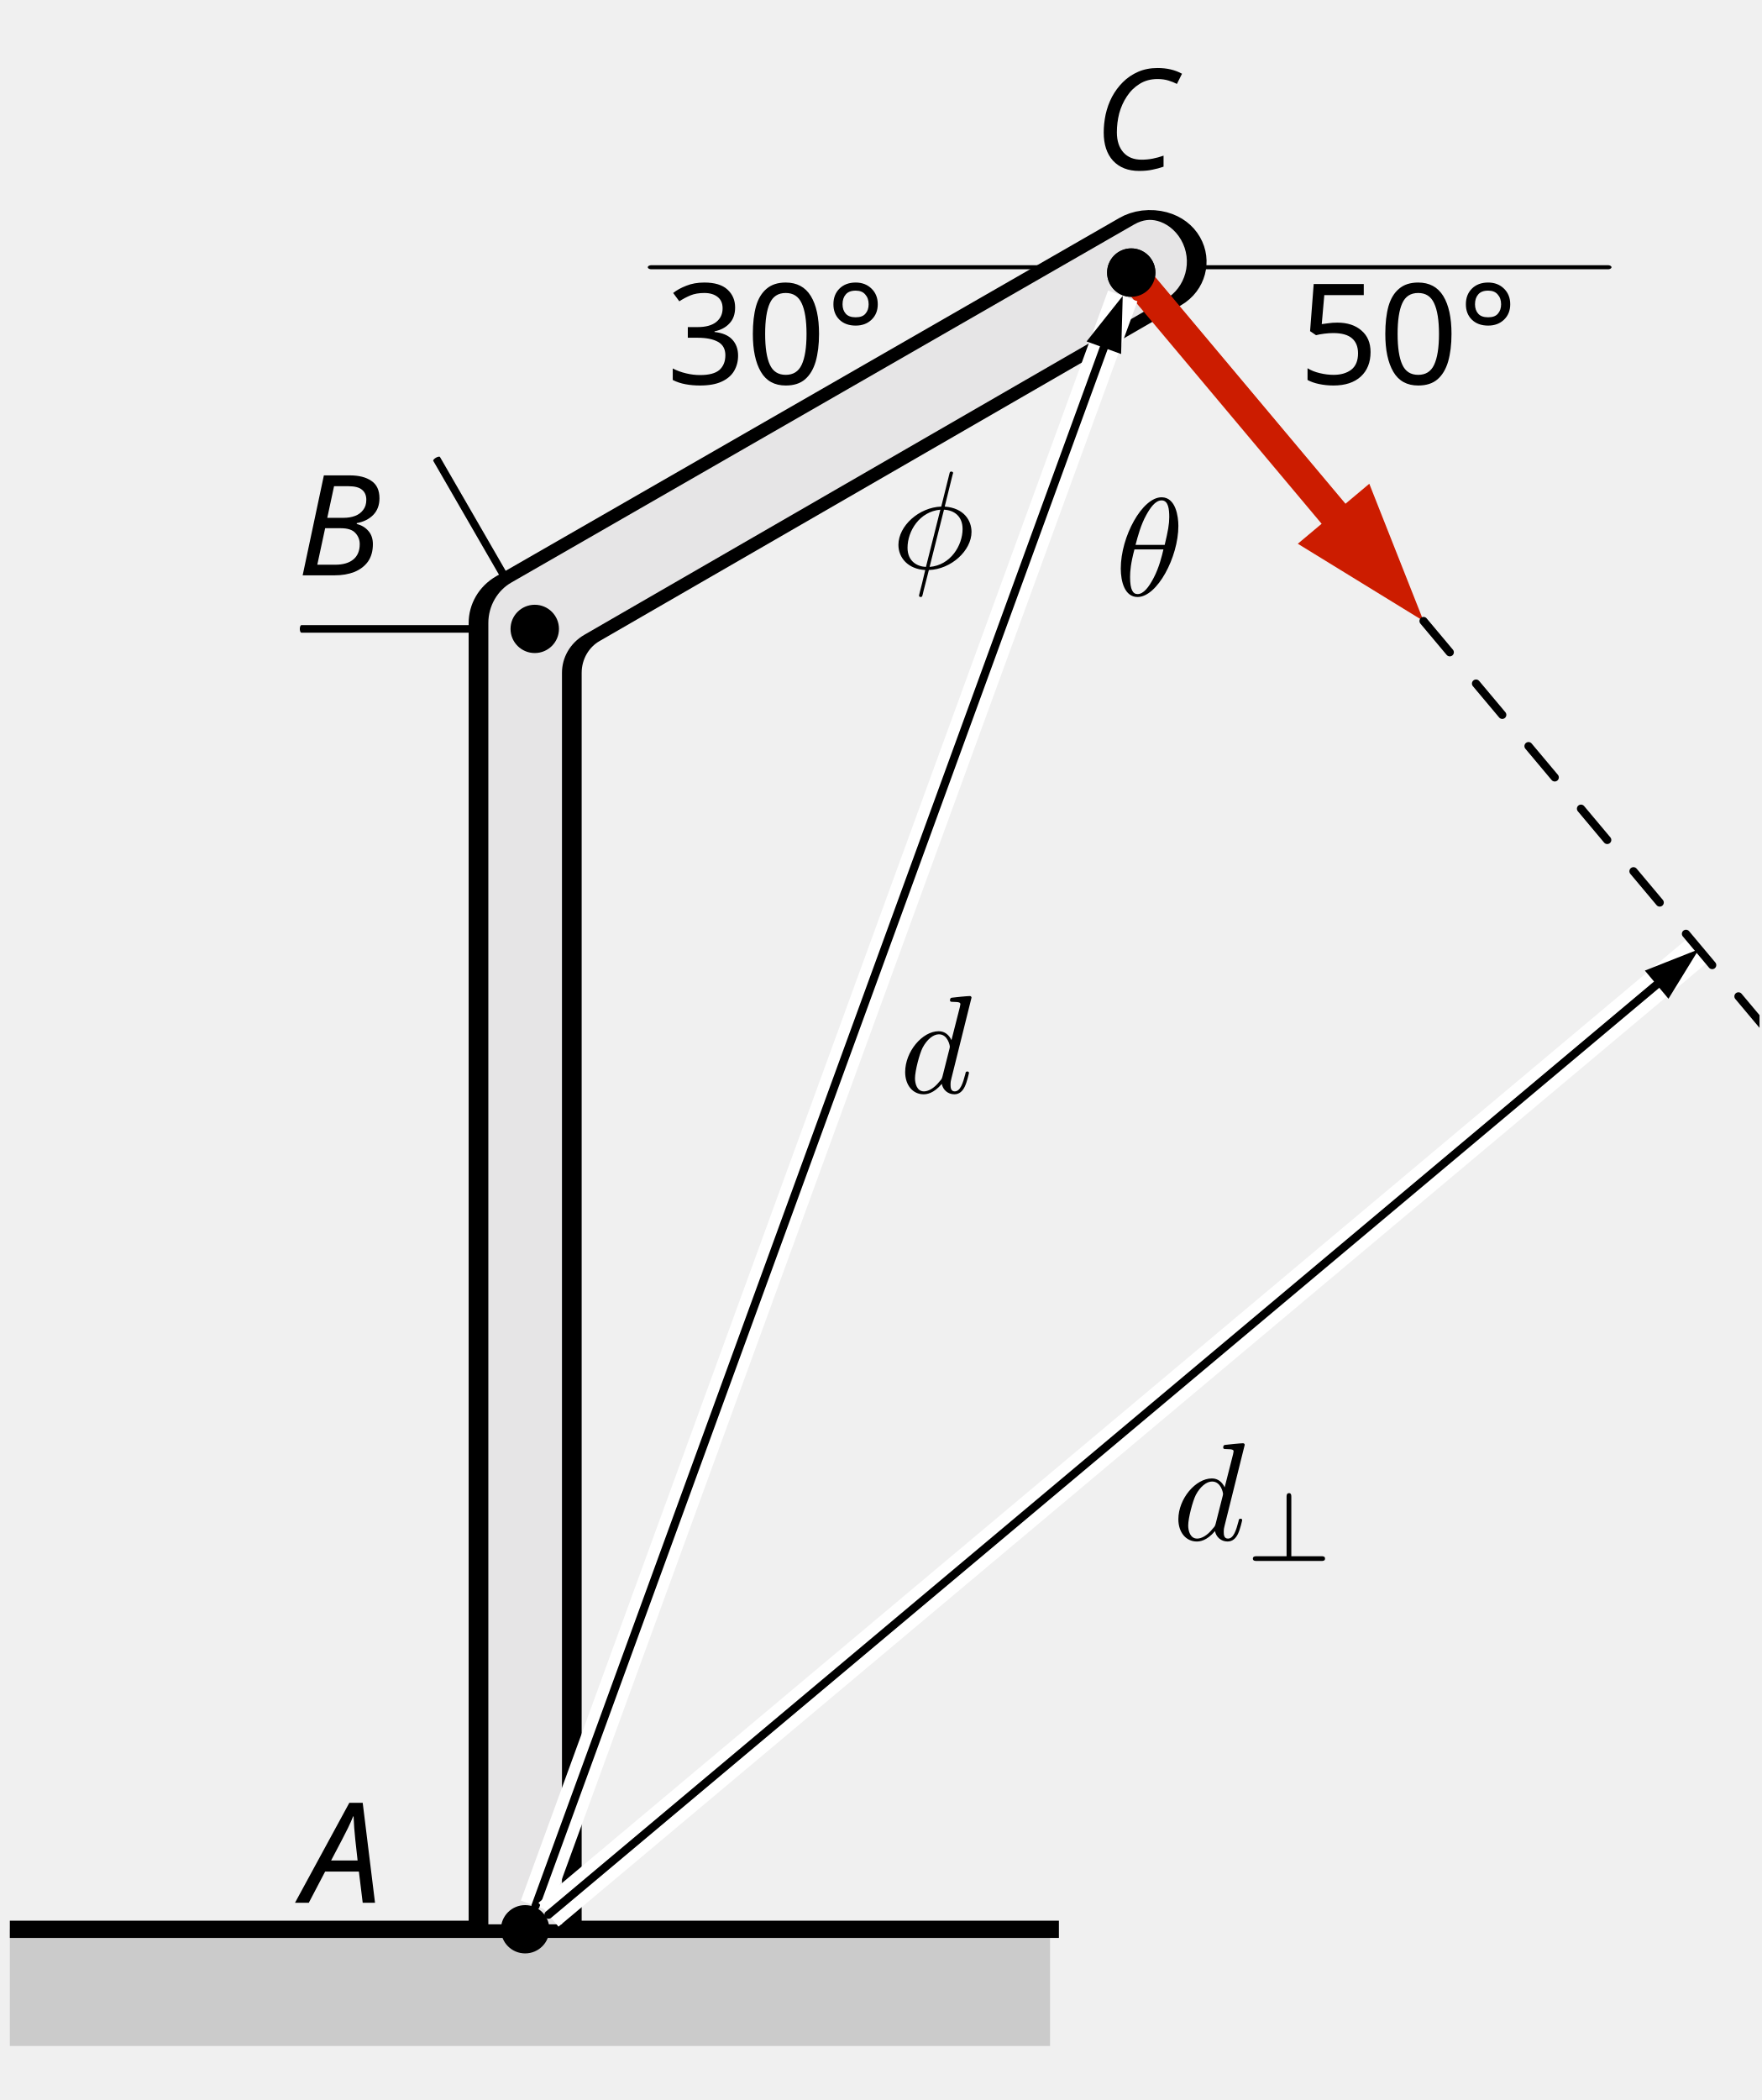
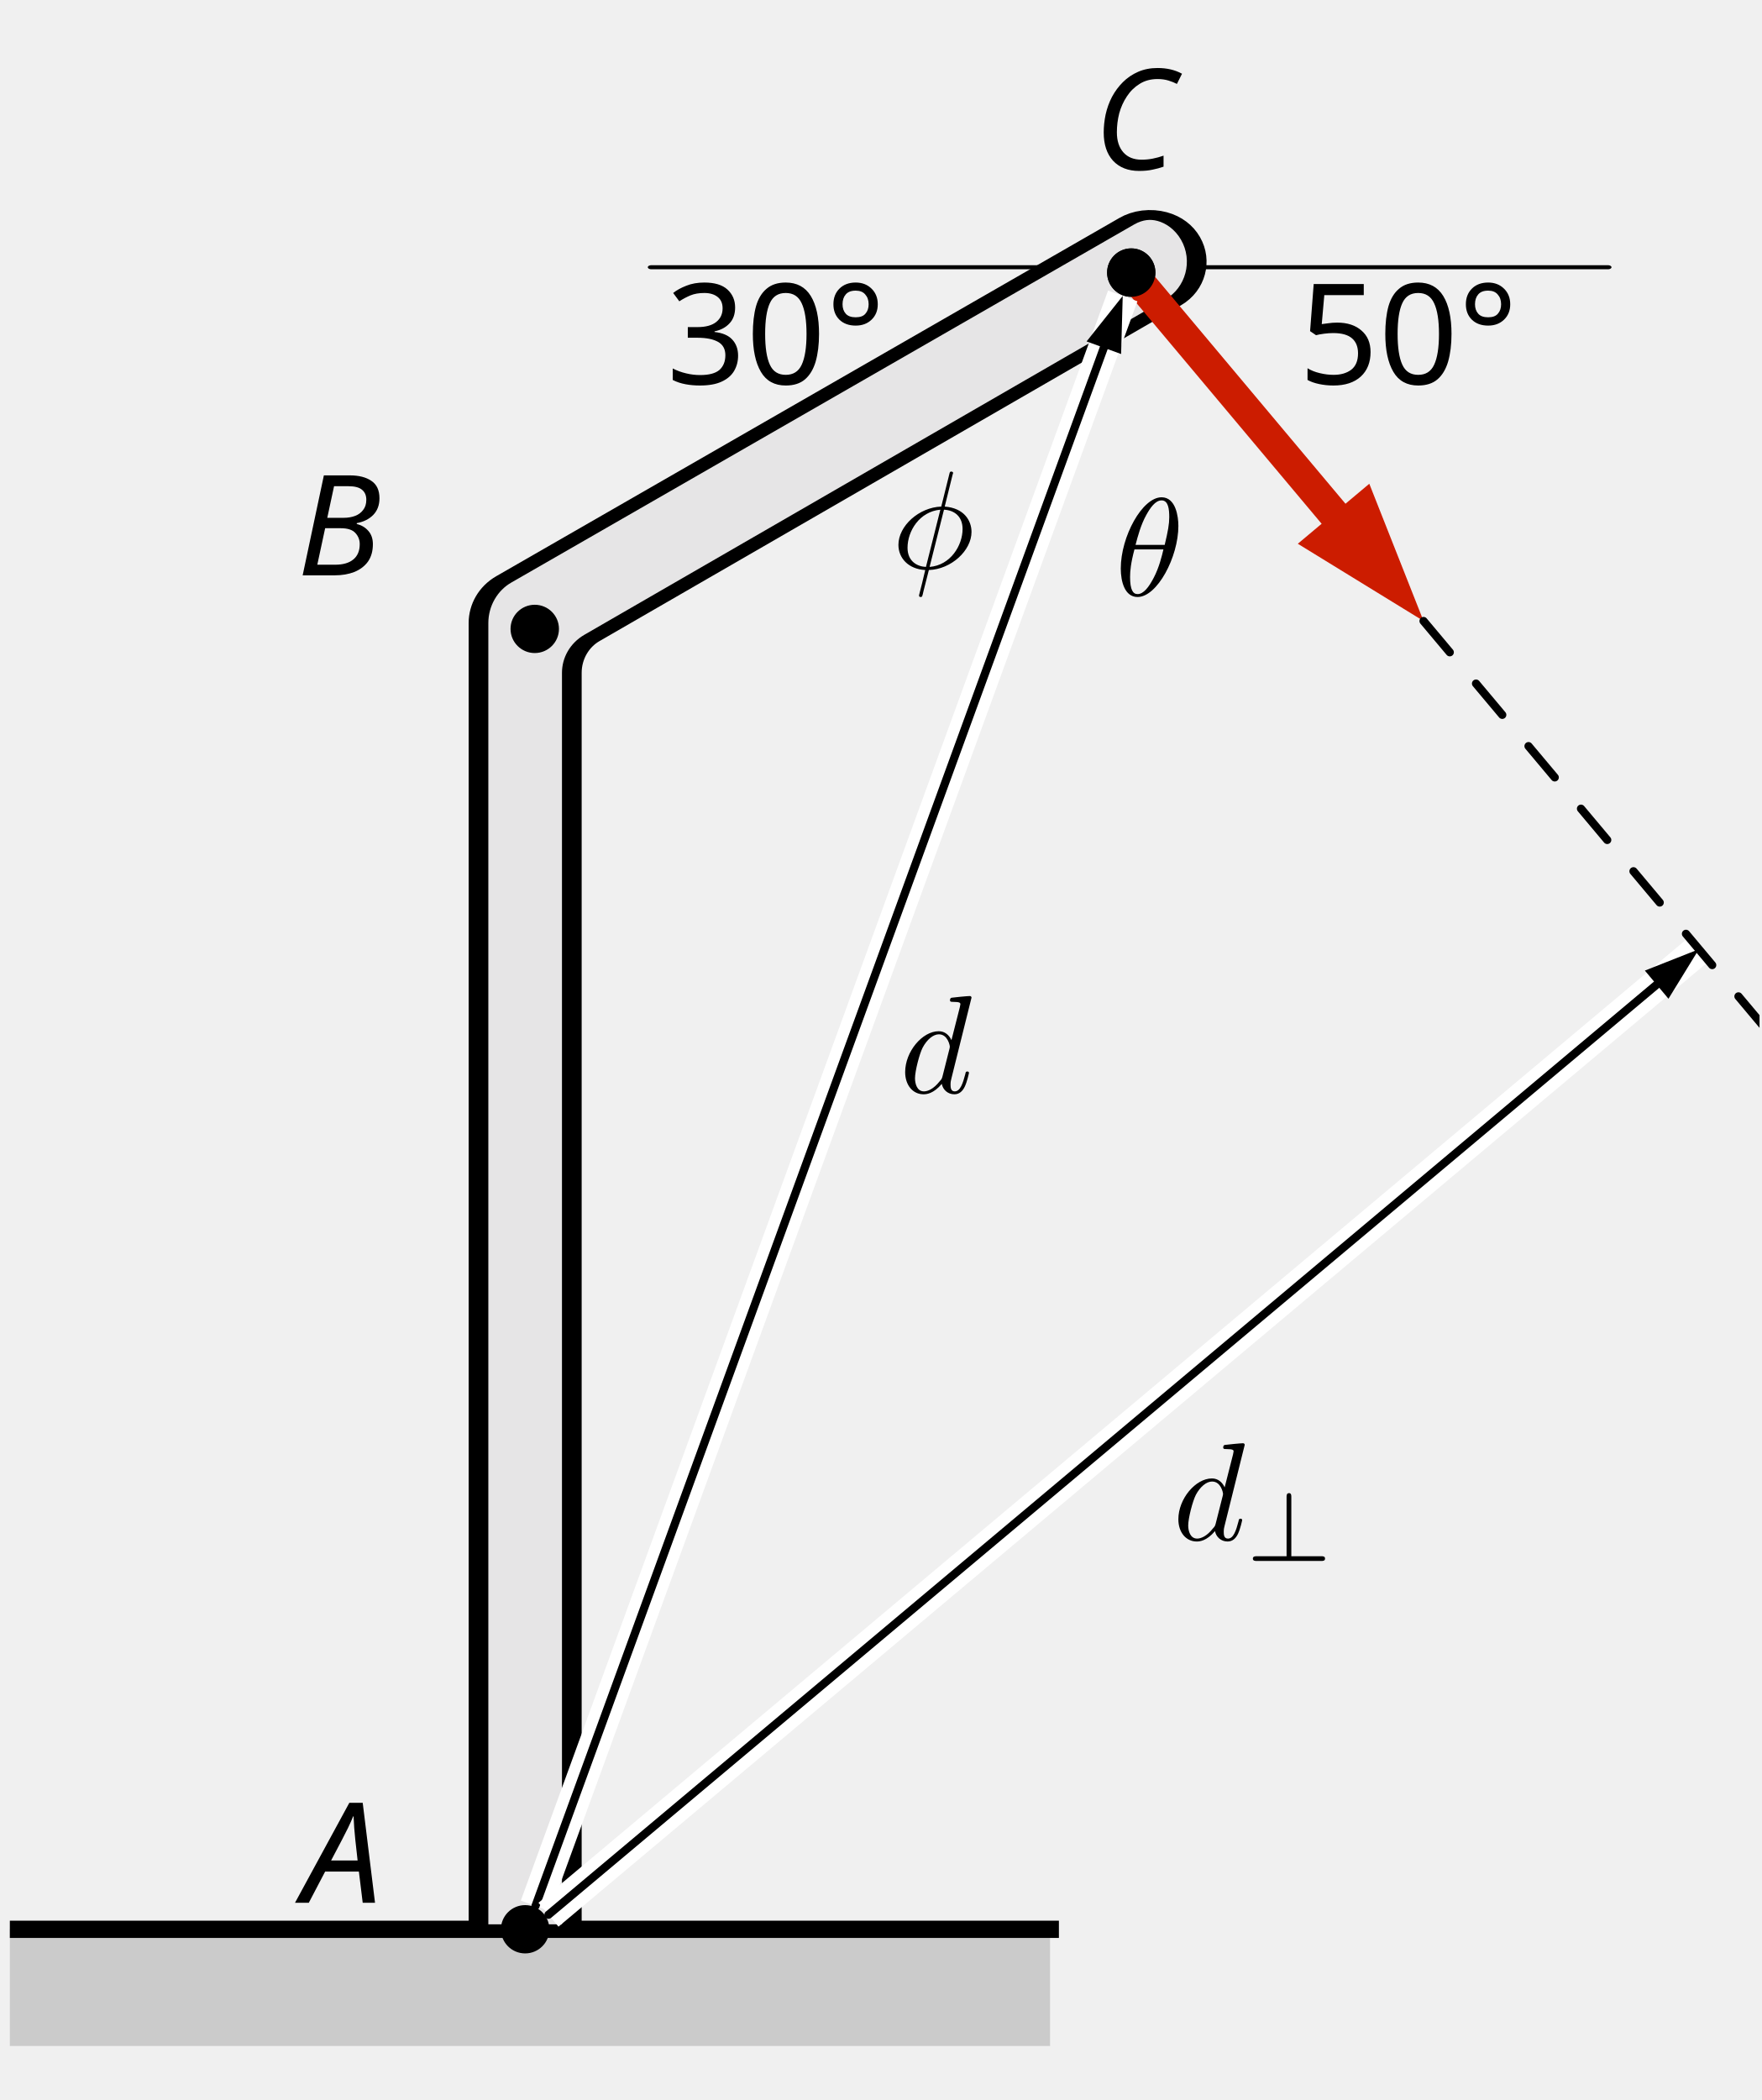
<svg xmlns="http://www.w3.org/2000/svg" width="100%" height="100%" viewBox="0 0 151 180" version="1.1" xml:space="preserve" style="fill-rule:evenodd;clip-rule:evenodd;stroke-linecap:round;stroke-linejoin:round;stroke-miterlimit:1.5;">
  <g transform="matrix(1,0,0,1,-321,-426)">
    <g id="example-moment-fd-diagram" transform="matrix(1.06572,0,0,0.809184,-357.263,296.871)">
      <rect x="637.228" y="160.699" width="140.75" height="221.21" style="fill:none;" />
      <clipPath id="_clip1">
        <rect x="637.228" y="160.699" width="140.75" height="221.21" />
      </clipPath>
      <g clip-path="url(#_clip1)">
-         <g transform="matrix(-0.0607116,-0.138493,0.288338,-0.219248,751.399,121.08)">
-           <path d="M-273,-307L-143,-307" style="fill:none;fill-rule:nonzero;stroke:black;stroke-width:1.87px;" />
-         </g>
-         <g transform="matrix(-0.144359,0,0,-0.438495,640.043,91.5791)">
-           <path d="M-273,-307L-143,-307" style="fill:none;fill-rule:nonzero;stroke:black;stroke-width:1.83px;" />
-         </g>
        <g transform="matrix(-0.591874,0,0,-0.438495,604.199,53.2689)">
          <path d="M-273,-307L-143,-307" style="fill:none;fill-rule:nonzero;stroke:black;stroke-width:0.98px;" />
        </g>
        <g transform="matrix(1.6,0,0,1.06036,-462.095,68.8607)">
          <g transform="matrix(0.886785,0,0,0.823071,671.307,276.341)">
            <rect x="17.24" y="2.36" width="59.52" height="14.16" style="fill:rgb(203,203,203);" />
          </g>
          <g transform="matrix(0.886785,0,0,1.72307,116.18,-355.249)">
            <path d="M643.24,367.678L702.76,367.678" style="fill:none;stroke:black;stroke-width:1px;stroke-linecap:square;" />
          </g>
        </g>
        <g transform="matrix(1.6,0,0,1.05403,-444.267,1.78482)">
          <path d="M699.497,343.592L699.497,212.319C699.497,210.508 699.981,208.835 700.767,207.933C705.968,201.955 725.68,179.303 732.092,171.935C733.213,170.646 734.645,171.416 735.291,173.655C735.292,173.656 735.292,173.657 735.292,173.659C735.941,175.905 735.556,178.778 734.432,180.075C728.234,187.229 709.735,208.581 705.201,213.816C704.574,214.538 704.189,215.874 704.189,217.32C704.189,234.731 704.189,343.592 704.189,343.592L699.497,343.592Z" style="fill:rgb(230,229,230);stroke:black;stroke-width:0.99px;" />
        </g>
        <g transform="matrix(-1.30324,-4.70893e-16,-8.88178e-17,1.87244,897.693,-161.092)">
          <g>
            <path d="M130.64,185.36C131.435,185.36 132.08,185.951 132.08,186.68C132.08,187.409 131.435,188 130.64,188C129.845,188 129.2,187.409 129.2,186.68C129.2,185.951 129.845,185.36 130.64,185.36" style="fill-rule:nonzero;stroke:black;stroke-width:0.1px;stroke-linecap:butt;stroke-miterlimit:10;" />
          </g>
        </g>
        <g transform="matrix(0.132836,0.208495,-0.25505,0.281859,605.848,259.228)">
          <g transform="matrix(2.91862,-2.15895,3.47828,1.81157,-185.322,-216.458)">
            <path d="M117.387,41.465L122.037,53.229L111.259,46.608L117.387,41.465Z" style="fill:rgb(204,28,0);fill-rule:nonzero;" />
            <path d="M96.979,23.367C96.979,23.367 108.446,37.033 115.866,45.875" style="fill:none;fill-rule:nonzero;stroke:rgb(204,28,0);stroke-width:2.67px;" />
          </g>
        </g>
        <g transform="matrix(1.09238,0,0,1.43869,-110.403,-129.462)">
          <g transform="matrix(10.3078,0,0,10.3078,713.655,341)">
                    </g>
          <text x="706px" y="341px" style="font-family:'CMUSerif-Italic', 'CMU Serif';font-weight:500;font-style:italic;font-size:10.308px;">A</text>
        </g>
        <g transform="matrix(1.09238,0,0,1.43869,-110.898,-270.071)">
          <g transform="matrix(10.3078,0,0,10.3078,713.243,341)">
                    </g>
          <text x="706px" y="341px" style="font-family:'CMUSerif-Italic', 'CMU Serif';font-weight:500;font-style:italic;font-size:10.308px;">B</text>
        </g>
        <g transform="matrix(1.09238,0,0,1.43869,-46.8168,-313.065)">
          <g transform="matrix(10.3078,0,0,10.3078,713.368,341)">
                    </g>
          <text x="706px" y="341px" style="font-family:'CMUSerif-Italic', 'CMU Serif';font-weight:500;font-style:italic;font-size:10.308px;">C</text>
        </g>
        <g transform="matrix(1.09238,1.1312e-32,0,1.44531,-48.8717,-190.852)">
          <g transform="matrix(10.2606,0,0,10.2606,736.672,270.605)">
                    </g>
          <text x="723px" y="270.605px" style="font-family:'CMUSerif-Roman', 'CMU Serif';font-weight:500;font-size:10.261px;">50°</text>
        </g>
        <g transform="matrix(1.09238,1.1312e-32,0,1.44531,-99.7487,-190.852)">
          <g transform="matrix(10.2606,0,0,10.2606,736.672,270.605)">
                    </g>
          <text x="723px" y="270.605px" style="font-family:'CMUSerif-Roman', 'CMU Serif';font-weight:500;font-size:10.261px;">30°</text>
        </g>
        <g transform="matrix(0.934908,0.0123768,0.00939753,1.20189,181.282,146.511)">
          <path d="M531.178,173.381L583.138,30.95" style="fill:none;stroke:white;stroke-width:2.68px;stroke-linecap:butt;stroke-miterlimit:2;" />
          <g transform="matrix(1.00377,-0.0103366,-0.0103366,1.02833,486.787,5.85998)">
            <path d="M93.15,29.266L96.249,25.367L96.11,30.345L93.15,29.266Z" />
            <path d="M45.906,163.366C45.906,163.366 87.073,50.521 94.954,28.918" style="fill:none;stroke:black;stroke-width:0.7px;" />
          </g>
        </g>
        <g transform="matrix(0.803935,0.12469,0.126279,1.11588,231.631,102.695)">
          <path d="M531.178,173.381L663,67" style="fill:none;stroke:white;stroke-width:2.67px;stroke-linecap:butt;stroke-miterlimit:2;" />
          <g transform="matrix(1.18803,-0.132753,-0.177067,1.12727,504.377,-5.38291)">
            <path d="M141.012,83.193L145.644,81.363L143.036,85.606L141.012,83.193Z" />
            <path d="M47.019,164.119C47.019,164.119 126.463,97.457 142.748,83.792" style="fill:none;stroke:black;stroke-width:0.7px;" />
          </g>
        </g>
        <g transform="matrix(7.25461e-18,-1.71641,-1.42172,9.55451e-18,944.86,450.429)">
          <path d="M130.64,185.36C131.435,185.36 132.08,185.951 132.08,186.68C132.08,187.409 131.435,188 130.64,188C129.845,188 129.2,187.409 129.2,186.68C129.2,185.951 129.845,185.36 130.64,185.36" style="fill-rule:nonzero;stroke:black;stroke-width:0.1px;stroke-linecap:butt;stroke-miterlimit:10;" />
        </g>
        <g transform="matrix(0.603151,0.946687,-0.718807,0.794365,427.829,-398.718)">
          <path d="M608.195,60.813L675.178,60.813" style="fill:none;stroke:black;stroke-width:0.7px;stroke-dasharray:3.5,3.5,0,0,0,0;" />
        </g>
        <g transform="matrix(-1.30324,-4.70893e-16,-8.88178e-17,1.87244,897.693,-161.092)">
          <g>
            <path d="M130.64,185.36C131.435,185.36 132.08,185.951 132.08,186.68C132.08,187.409 131.435,188 130.64,188C129.845,188 129.2,187.409 129.2,186.68C129.2,185.951 129.845,185.36 130.64,185.36" style="fill-rule:nonzero;stroke:black;stroke-width:0.1px;stroke-linecap:butt;stroke-miterlimit:10;" />
          </g>
        </g>
        <g transform="matrix(7.25461e-18,-1.71641,-1.42172,9.55451e-18,944.088,588.172)">
          <path d="M130.64,185.36C131.435,185.36 132.08,185.951 132.08,186.68C132.08,187.409 131.435,188 130.64,188C129.845,188 129.2,187.409 129.2,186.68C129.2,185.951 129.845,185.36 130.64,185.36" style="fill-rule:nonzero;stroke:black;stroke-width:0.1px;stroke-linecap:butt;stroke-miterlimit:10;" />
        </g>
        <g id="glyph-0-1" transform="matrix(0.938336,0,0,1.23581,708.796,275.34)">
          <path d="M6.172,-8.156C6.172,-8.172 6.172,-8.297 6.016,-8.297C5.828,-8.297 4.703,-8.188 4.5,-8.156C4.406,-8.156 4.328,-8.094 4.328,-7.938C4.328,-7.797 4.438,-7.797 4.609,-7.797C5.188,-7.797 5.219,-7.703 5.219,-7.594L5.172,-7.344L4.453,-4.516C4.25,-4.953 3.891,-5.281 3.359,-5.281C1.953,-5.281 0.484,-3.531 0.484,-1.781C0.484,-0.656 1.141,0.125 2.063,0.125C2.313,0.125 2.906,0.078 3.625,-0.766C3.719,-0.266 4.141,0.125 4.703,0.125C5.125,0.125 5.406,-0.141 5.594,-0.531C5.797,-0.953 5.953,-1.688 5.953,-1.703C5.953,-1.828 5.844,-1.828 5.813,-1.828C5.688,-1.828 5.672,-1.781 5.641,-1.609C5.438,-0.844 5.219,-0.125 4.734,-0.125C4.406,-0.125 4.375,-0.438 4.375,-0.688C4.375,-0.969 4.406,-1.047 4.453,-1.25L6.172,-8.156ZM3.688,-1.422C3.625,-1.203 3.625,-1.188 3.438,-0.984C2.922,-0.328 2.422,-0.125 2.094,-0.125C1.5,-0.125 1.328,-0.781 1.328,-1.25C1.328,-1.859 1.703,-3.328 1.984,-3.875C2.359,-4.578 2.891,-5.016 3.375,-5.016C4.141,-5.016 4.313,-4.047 4.313,-3.969C4.313,-3.891 4.297,-3.828 4.281,-3.766L3.688,-1.422Z" style="fill-rule:nonzero;" />
        </g>
        <g transform="matrix(1.38,0,0,1,-247.67,-43.9005)">
          <g id="glyph-0-11" transform="matrix(0.679954,0,0,1.23581,709.017,366.612)">
            <path d="M6.172,-8.156C6.172,-8.172 6.172,-8.297 6.016,-8.297C5.828,-8.297 4.703,-8.188 4.5,-8.156C4.406,-8.156 4.328,-8.094 4.328,-7.938C4.328,-7.797 4.438,-7.797 4.609,-7.797C5.188,-7.797 5.219,-7.703 5.219,-7.594L5.172,-7.344L4.453,-4.516C4.25,-4.953 3.891,-5.281 3.359,-5.281C1.953,-5.281 0.484,-3.531 0.484,-1.781C0.484,-0.656 1.141,0.125 2.063,0.125C2.313,0.125 2.906,0.078 3.625,-0.766C3.719,-0.266 4.141,0.125 4.703,0.125C5.125,0.125 5.406,-0.141 5.594,-0.531C5.797,-0.953 5.953,-1.688 5.953,-1.703C5.953,-1.828 5.844,-1.828 5.813,-1.828C5.688,-1.828 5.672,-1.781 5.641,-1.609C5.438,-0.844 5.219,-0.125 4.734,-0.125C4.406,-0.125 4.375,-0.438 4.375,-0.688C4.375,-0.969 4.406,-1.047 4.453,-1.25L6.172,-8.156ZM3.688,-1.422C3.625,-1.203 3.625,-1.188 3.438,-0.984C2.922,-0.328 2.422,-0.125 2.094,-0.125C1.5,-0.125 1.328,-0.781 1.328,-1.25C1.328,-1.859 1.703,-3.328 1.984,-3.875C2.359,-4.578 2.891,-5.016 3.375,-5.016C4.141,-5.016 4.313,-4.047 4.313,-3.969C4.313,-3.891 4.297,-3.828 4.281,-3.766L3.688,-1.422Z" style="fill-rule:nonzero;" />
          </g>
          <g id="glyph-1-1" transform="matrix(0.679954,0,0,1.23581,713.253,368.827)">
            <g>
              <path d="M3.938,-5.484C3.938,-5.609 3.938,-5.813 3.75,-5.813C3.531,-5.813 3.531,-5.625 3.531,-5.484L3.531,-0.406L0.984,-0.406C0.859,-0.406 0.641,-0.406 0.641,-0.203C0.641,0 0.844,0 0.984,0L6.5,0C6.641,0 6.828,0 6.828,-0.203C6.828,-0.406 6.641,-0.406 6.5,-0.406L3.938,-0.406L3.938,-5.484Z" style="fill-rule:nonzero;" />
            </g>
          </g>
        </g>
        <g id="glyph-2-2" transform="matrix(0.938336,0,0,1.23581,708.166,219.786)">
          <path d="M5.219,-8.016C5.219,-8.031 5.266,-8.156 5.266,-8.172C5.266,-8.188 5.266,-8.297 5.109,-8.297C5,-8.297 4.984,-8.266 4.938,-8.063L4.25,-5.297C2.344,-5.234 0.578,-3.641 0.578,-2.016C0.578,-0.891 1.422,0.063 2.875,0.141C2.781,0.516 2.703,0.891 2.609,1.266C2.469,1.828 2.344,2.281 2.344,2.313C2.344,2.438 2.422,2.453 2.484,2.453C2.547,2.453 2.563,2.438 2.609,2.406C2.625,2.375 2.703,2.094 2.734,1.922L3.188,0.141C5.109,0.078 6.844,-1.531 6.844,-3.125C6.844,-4.078 6.219,-5.172 4.547,-5.297L5.219,-8.016ZM2.938,-0.125C2.219,-0.156 1.359,-0.578 1.359,-1.766C1.359,-3.203 2.391,-4.875 4.172,-5.031L2.938,-0.125ZM4.484,-5.031C5.391,-4.984 6.078,-4.438 6.078,-3.375C6.078,-1.969 5.047,-0.266 3.25,-0.125L4.484,-5.031Z" style="fill-rule:nonzero;" />
        </g>
        <g id="glyph-2-1" transform="matrix(0.938336,0,0,1.23581,726.126,222.663)">
          <path d="M5.438,-5.969C5.438,-6.766 5.219,-8.422 4,-8.422C2.344,-8.422 0.5,-5.063 0.5,-2.313C0.5,-1.188 0.844,0.125 1.938,0.125C3.625,0.125 5.438,-3.297 5.438,-5.969ZM1.766,-4.344C1.969,-5.109 2.219,-6.063 2.688,-6.906C3.016,-7.5 3.453,-8.156 4,-8.156C4.578,-8.156 4.656,-7.406 4.656,-6.719C4.656,-6.125 4.547,-5.516 4.266,-4.344L1.766,-4.344ZM4.156,-3.953C4.031,-3.406 3.781,-2.391 3.328,-1.531C2.906,-0.719 2.453,-0.125 1.938,-0.125C1.547,-0.125 1.297,-0.484 1.297,-1.594C1.297,-2.094 1.359,-2.781 1.672,-3.953L4.156,-3.953Z" style="fill-rule:nonzero;" />
        </g>
      </g>
    </g>
  </g>
</svg>
